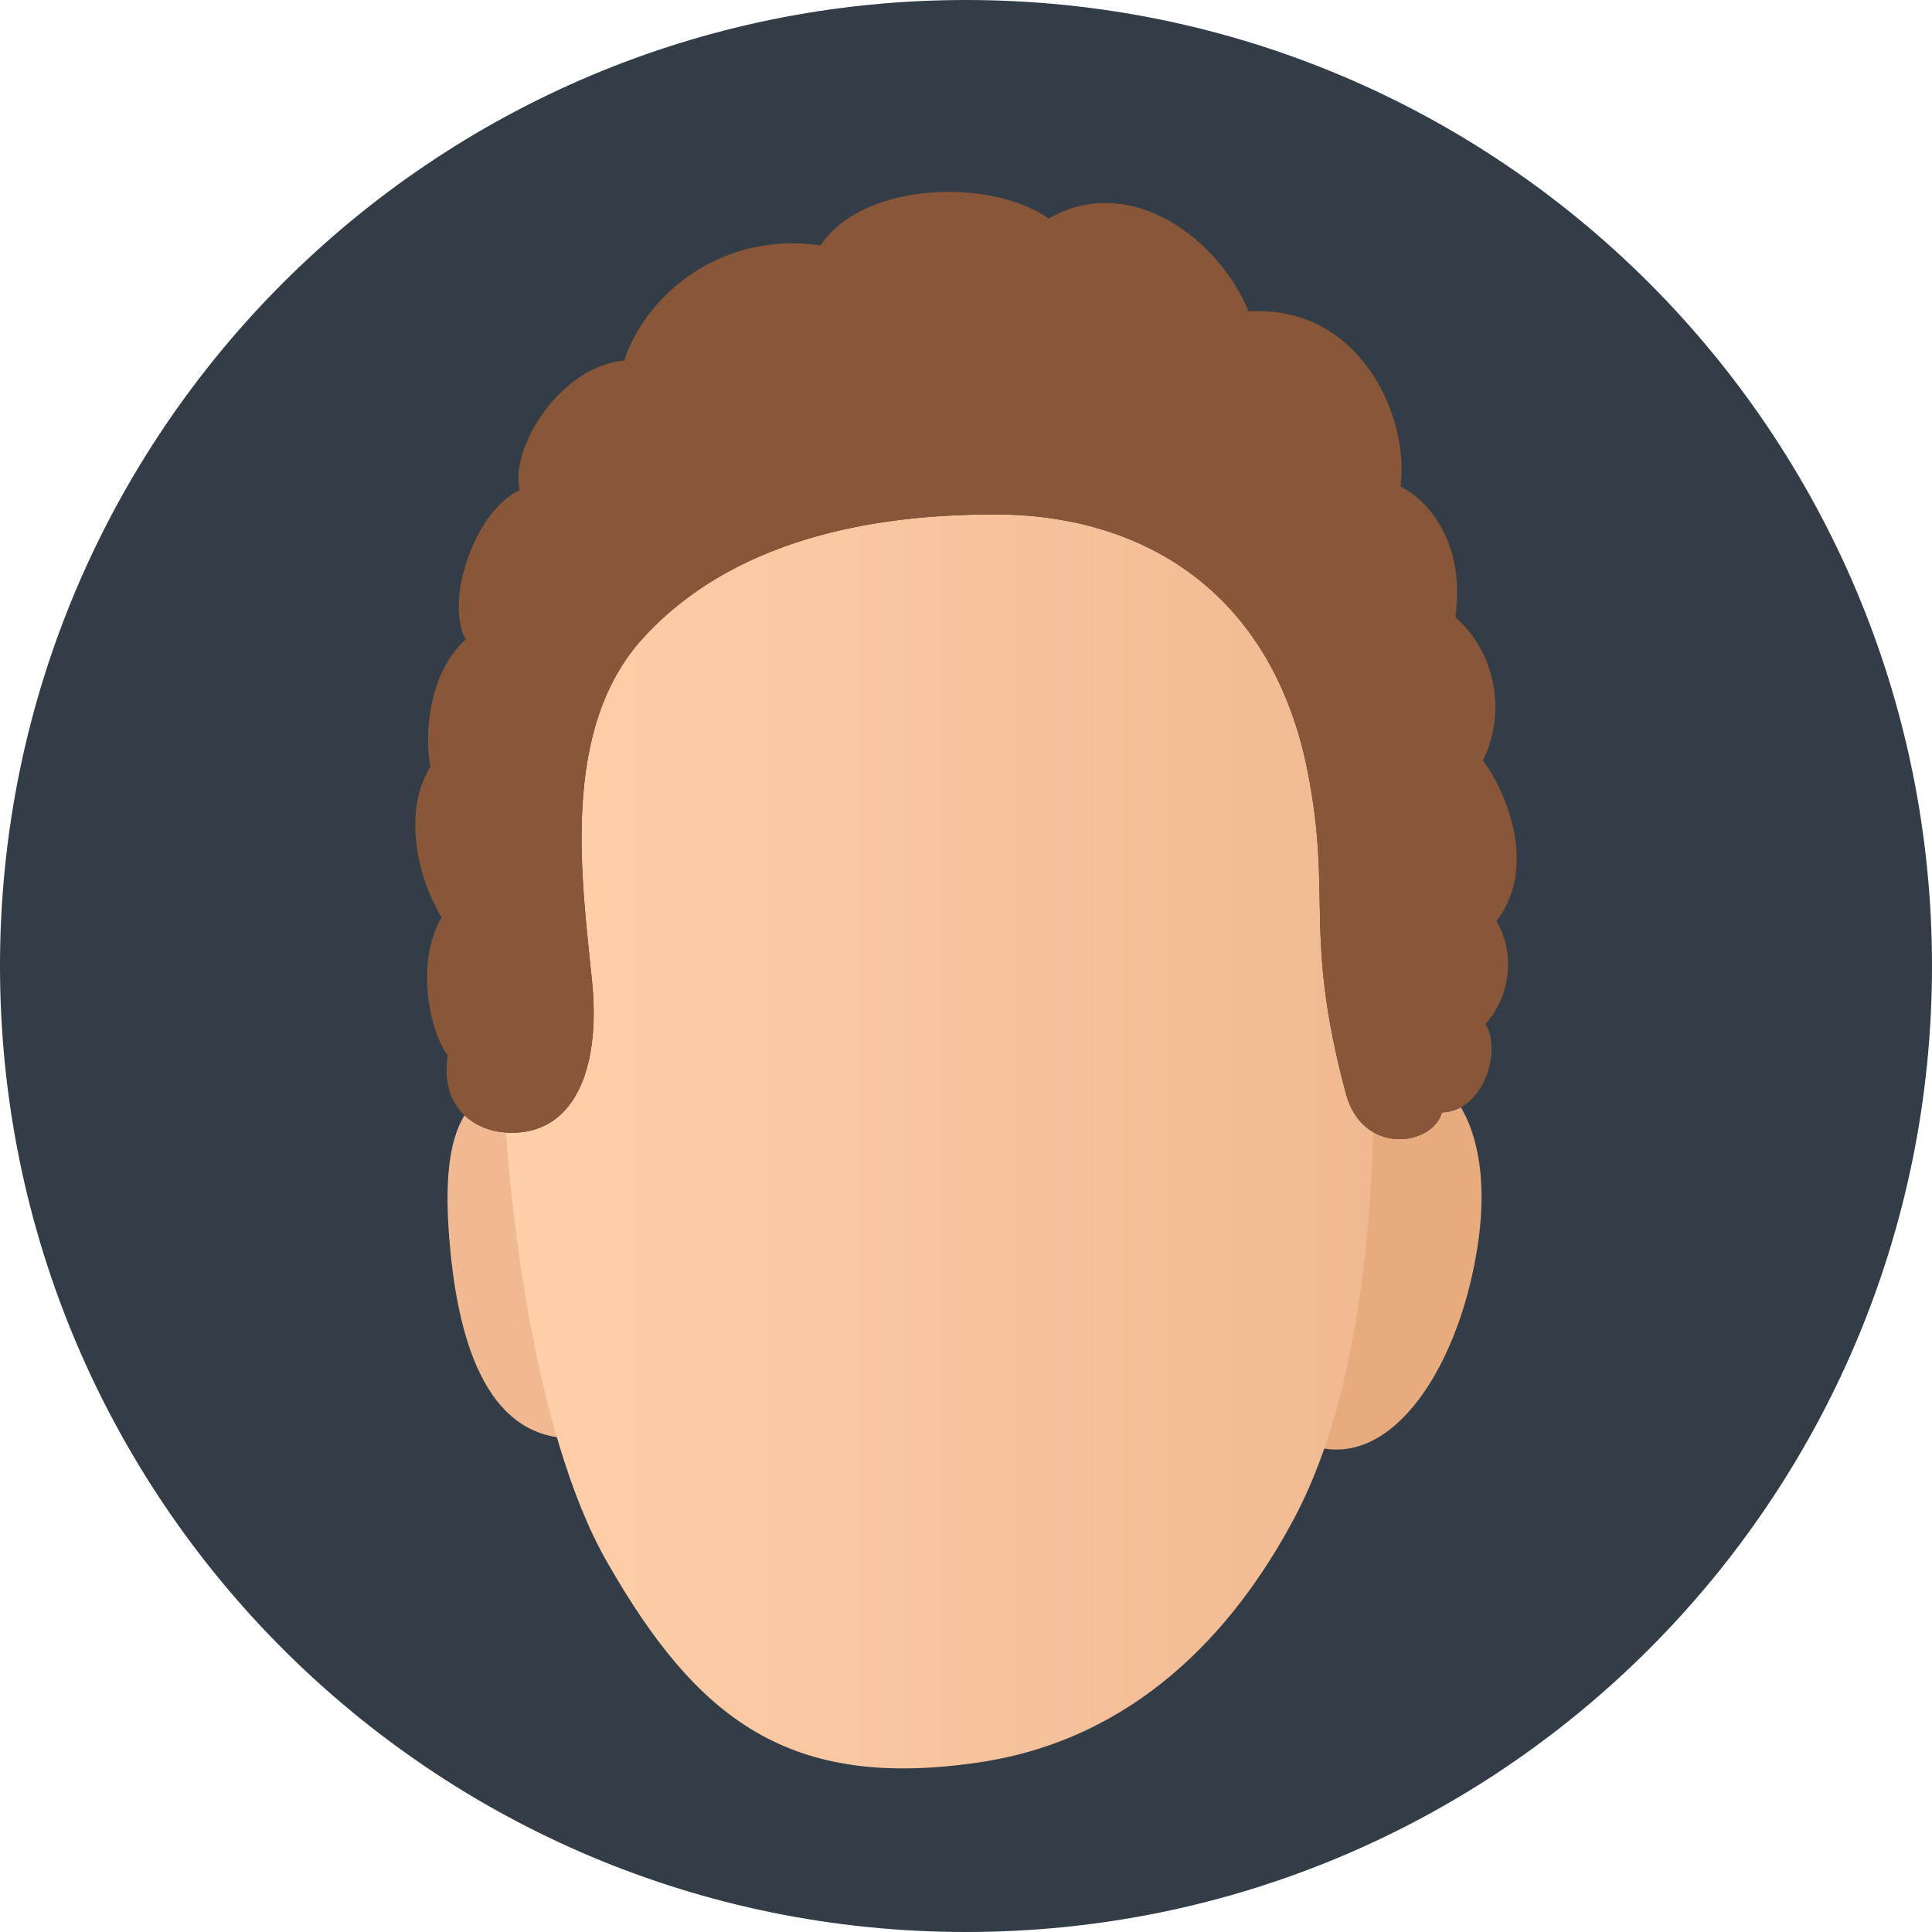
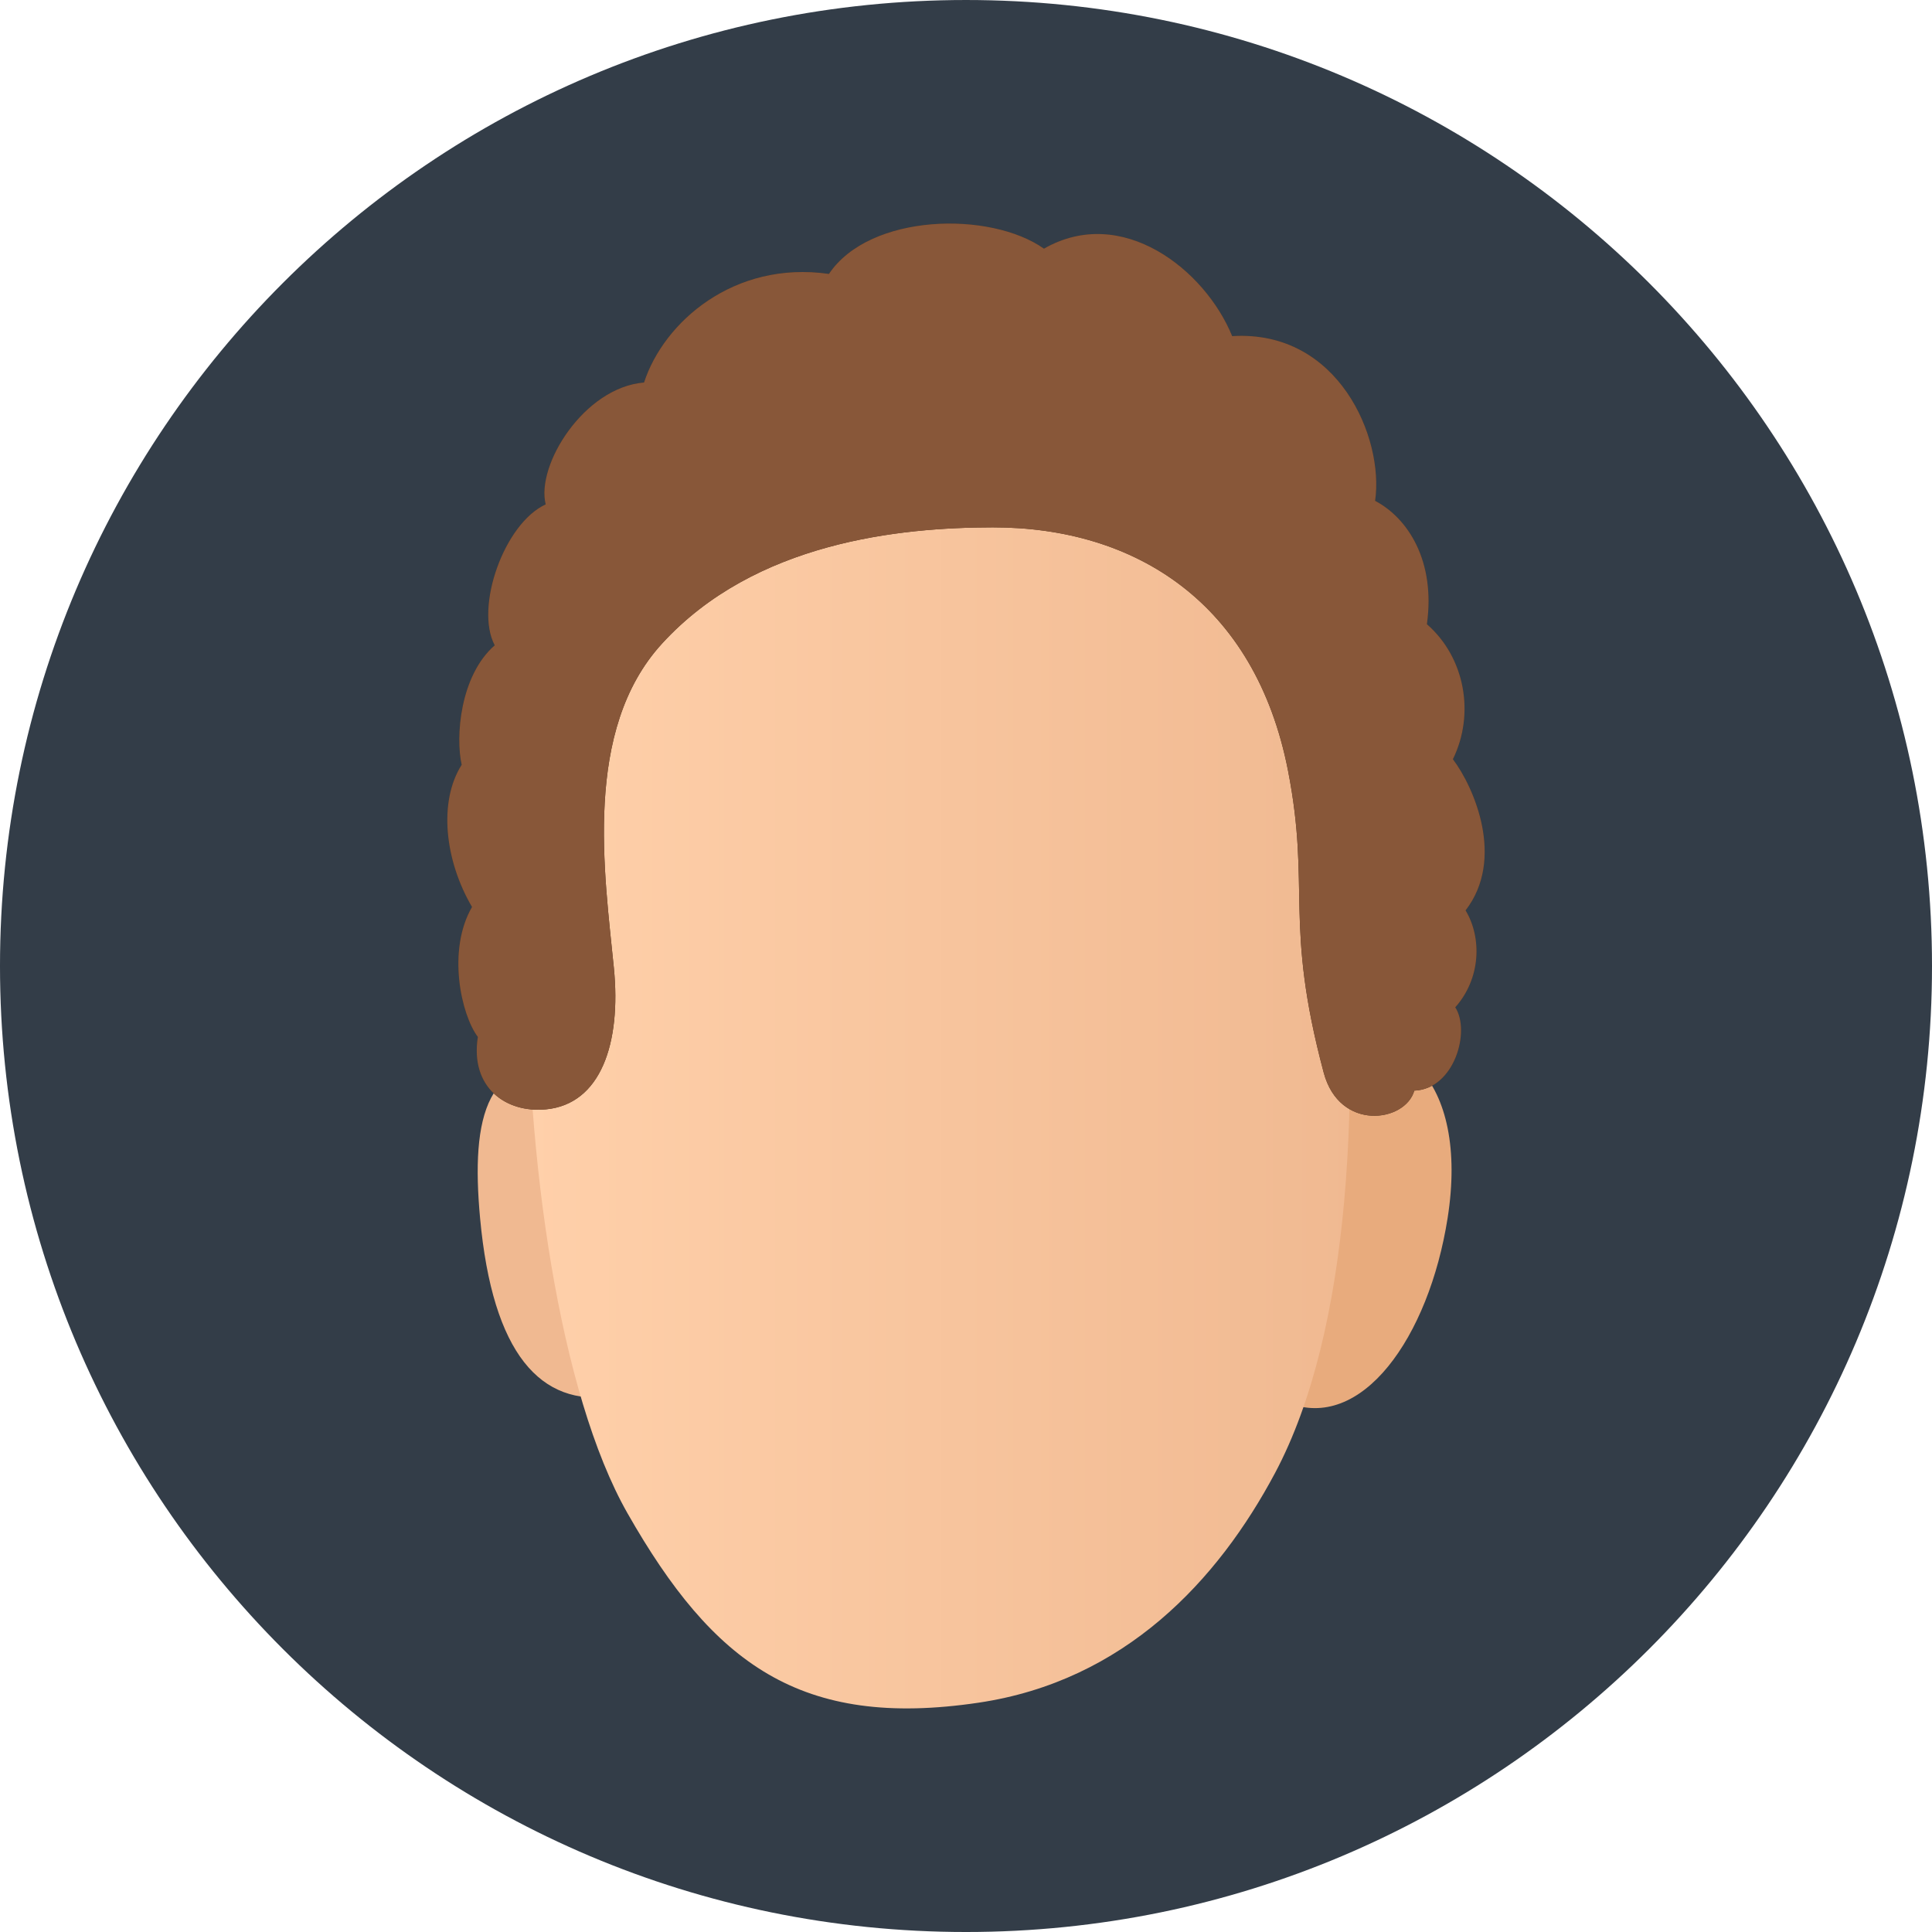
<svg xmlns="http://www.w3.org/2000/svg" width="100%" height="100%" viewBox="0 0 2048 2048" version="1.1" xml:space="preserve" style="fill-rule:evenodd;clip-rule:evenodd;stroke-linejoin:round;stroke-miterlimit:2;">
  <g transform="matrix(1.21904,0,0,1.15029,-200.94,-208.647)">
    <g id="Background-Dark">
      <ellipse id="Circle" cx="1004.84" cy="1071.6" rx="840.008" ry="890.21" style="fill:rgb(51,61,72);" />
    </g>
  </g>
-   <g id="Face-Padded" transform="matrix(0.983481,0,0,1.00813,16.9158,14.8619)">
+   <g id="Face-Padded" transform="matrix(0.926279,0,0,0.9495,75.49,59.428)">
    <g id="Skin">
      <g id="Right-Ear" transform="matrix(0.969096,0,0,1,29.5971,-8.0073)">
        <path d="M1404.58,1510.89C1493.08,1545.54 1572.79,1438.26 1594.89,1305.08C1620.28,1152.06 1538.03,1072.85 1422.78,1128.43C1331.22,1172.58 1318.46,1477.18 1404.58,1510.89Z" style="fill:rgb(232,171,125);" />
      </g>
      <g id="Left-Ear" transform="matrix(0.973381,0,0,1,30.9906,-1.92022)">
        <path d="M605.371,1498.1C519.946,1510.22 463.561,1450.68 448.872,1299.32C437.877,1186.03 455.656,1109.92 565.317,1132.35C699.979,1159.89 692.841,1485.7 605.371,1498.1Z" style="fill:rgb(240,185,145);" />
      </g>
      <g id="Face" transform="matrix(0.973381,0,0,1,21.1399,-22.2302)">
        <path d="M514.399,1024C512.601,1250.63 552.091,1515.37 632.356,1649.16C732.892,1816.73 835.484,1890.11 1045.01,1860.57C1216.94,1836.32 1326.4,1724.02 1393.64,1604.12C1483.16,1444.47 1495.15,1179.6 1470.92,927.527C1437.54,580.245 1361.18,422.407 1015.96,422.407C634.25,422.407 517.709,606.791 514.399,1024Z" style="fill:url(#_Linear1);" />
      </g>
    </g>
    <g id="Hair">
      <g id="Curls-Dark" transform="matrix(0.973381,0,0,1,35.0842,-5.97827)">
        <path d="M522.102,1181.9C475.003,1186.16 432.735,1157.49 442.058,1101.04C422.419,1076.38 405.576,1004.45 435.197,955.949C403.345,904.507 395.333,838.596 423.055,797.184C415.667,766.534 420.887,697.724 461.908,663.831C438.176,621.456 472.964,527.748 521.812,506.509C510.232,462.391 567.205,375.84 637.449,370.458C660.516,303.043 743.14,233.995 854.823,249.228C902.635,181.539 1044.36,178.613 1107.61,221.018C1199.17,171.192 1297.02,244.338 1328.89,318.674C1453.85,311.318 1507.67,432.33 1496.94,502.532C1535.66,521.897 1568.15,569.829 1557.83,640.26C1602.91,677.649 1614.41,740.674 1588.39,790.979C1613.42,822.471 1649.95,902.412 1603.28,959.765C1622.56,990.039 1621.45,1035.74 1591.16,1067.98C1609.41,1094.62 1590.15,1159.21 1543.03,1160.99C1532.48,1196.41 1455.07,1206.88 1436.54,1140.96C1389.43,973.394 1421.57,935.077 1394.57,803.794C1356,616.254 1215.01,532.036 1047.51,532.152C938.58,532.228 768.048,548.294 658.523,661.977C565.415,758.62 590.949,918.346 601.963,1024C610.743,1108.21 586.55,1176.08 522.102,1181.9Z" style="fill:rgb(80,53,32);" />
      </g>
      <g id="Curls-Light" transform="matrix(0.973381,0,0,1,35.0842,-5.97827)">
        <path d="M522.102,1181.9C475.003,1186.16 432.735,1157.49 442.058,1101.04C422.419,1076.38 405.576,1004.45 435.197,955.949C403.345,904.507 395.333,838.596 423.055,797.184C415.667,766.534 420.887,697.724 461.908,663.831C438.176,621.456 472.964,527.748 521.812,506.509C510.232,462.391 567.205,375.84 637.449,370.458C660.516,303.043 743.14,233.995 854.823,249.228C902.635,181.539 1044.36,178.613 1107.61,221.018C1199.17,171.192 1297.02,244.338 1328.89,318.674C1453.85,311.318 1507.67,432.33 1496.94,502.532C1535.66,521.897 1568.15,569.829 1557.83,640.26C1602.91,677.649 1614.41,740.674 1588.39,790.979C1613.42,822.471 1649.95,902.412 1603.28,959.765C1622.56,990.039 1621.45,1035.74 1591.16,1067.98C1609.41,1094.62 1590.15,1159.21 1543.03,1160.99C1532.48,1196.41 1455.07,1206.88 1436.54,1140.96C1389.43,973.394 1421.57,935.077 1394.57,803.794C1356,616.254 1215.01,532.036 1047.51,532.152C938.58,532.228 768.048,548.294 658.523,661.977C565.415,758.62 590.949,918.346 601.963,1024C610.743,1108.21 586.55,1176.08 522.102,1181.9Z" style="fill:rgb(136,87,57);" />
      </g>
    </g>
  </g>
  <defs>
    <linearGradient id="_Linear1" x1="0" y1="0" x2="1" y2="0" gradientUnits="userSpaceOnUse" gradientTransform="matrix(973.014,0,0,1444.54,514.34,1144.68)">
      <stop offset="0" style="stop-color:rgb(255,208,170);stop-opacity:1" />
      <stop offset="1" style="stop-color:rgb(240,185,145);stop-opacity:1" />
    </linearGradient>
  </defs>
</svg>
